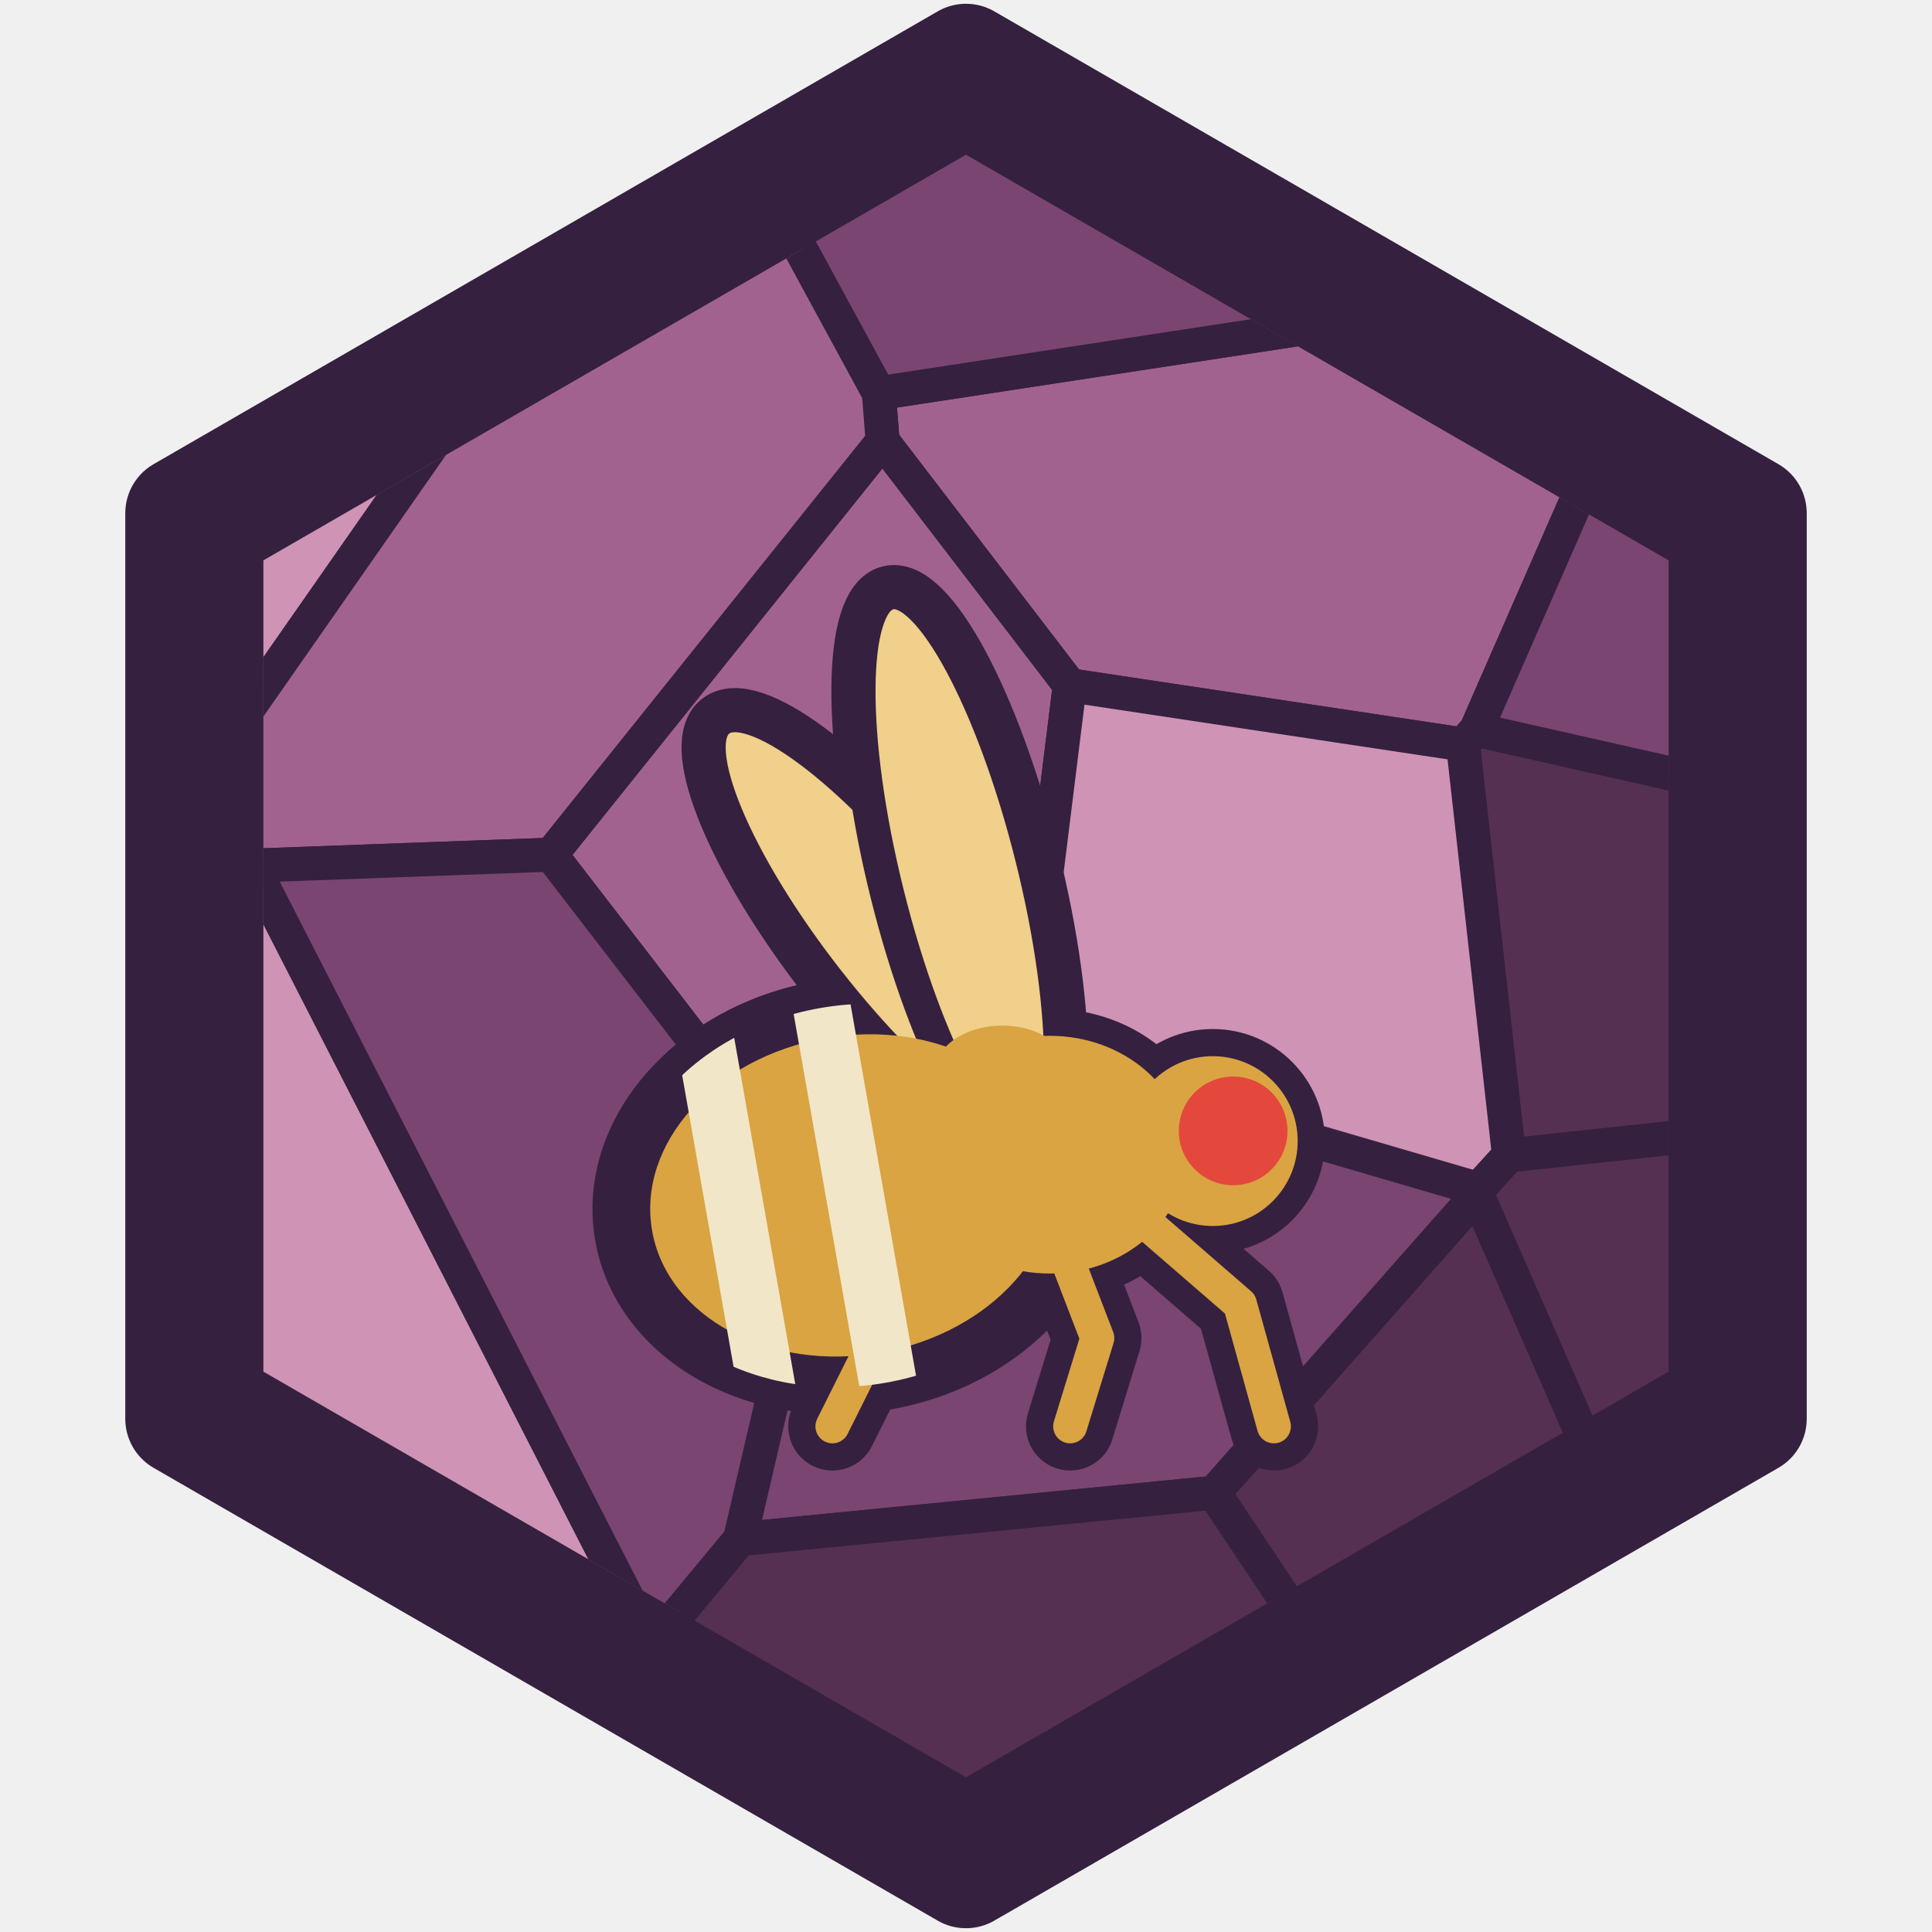
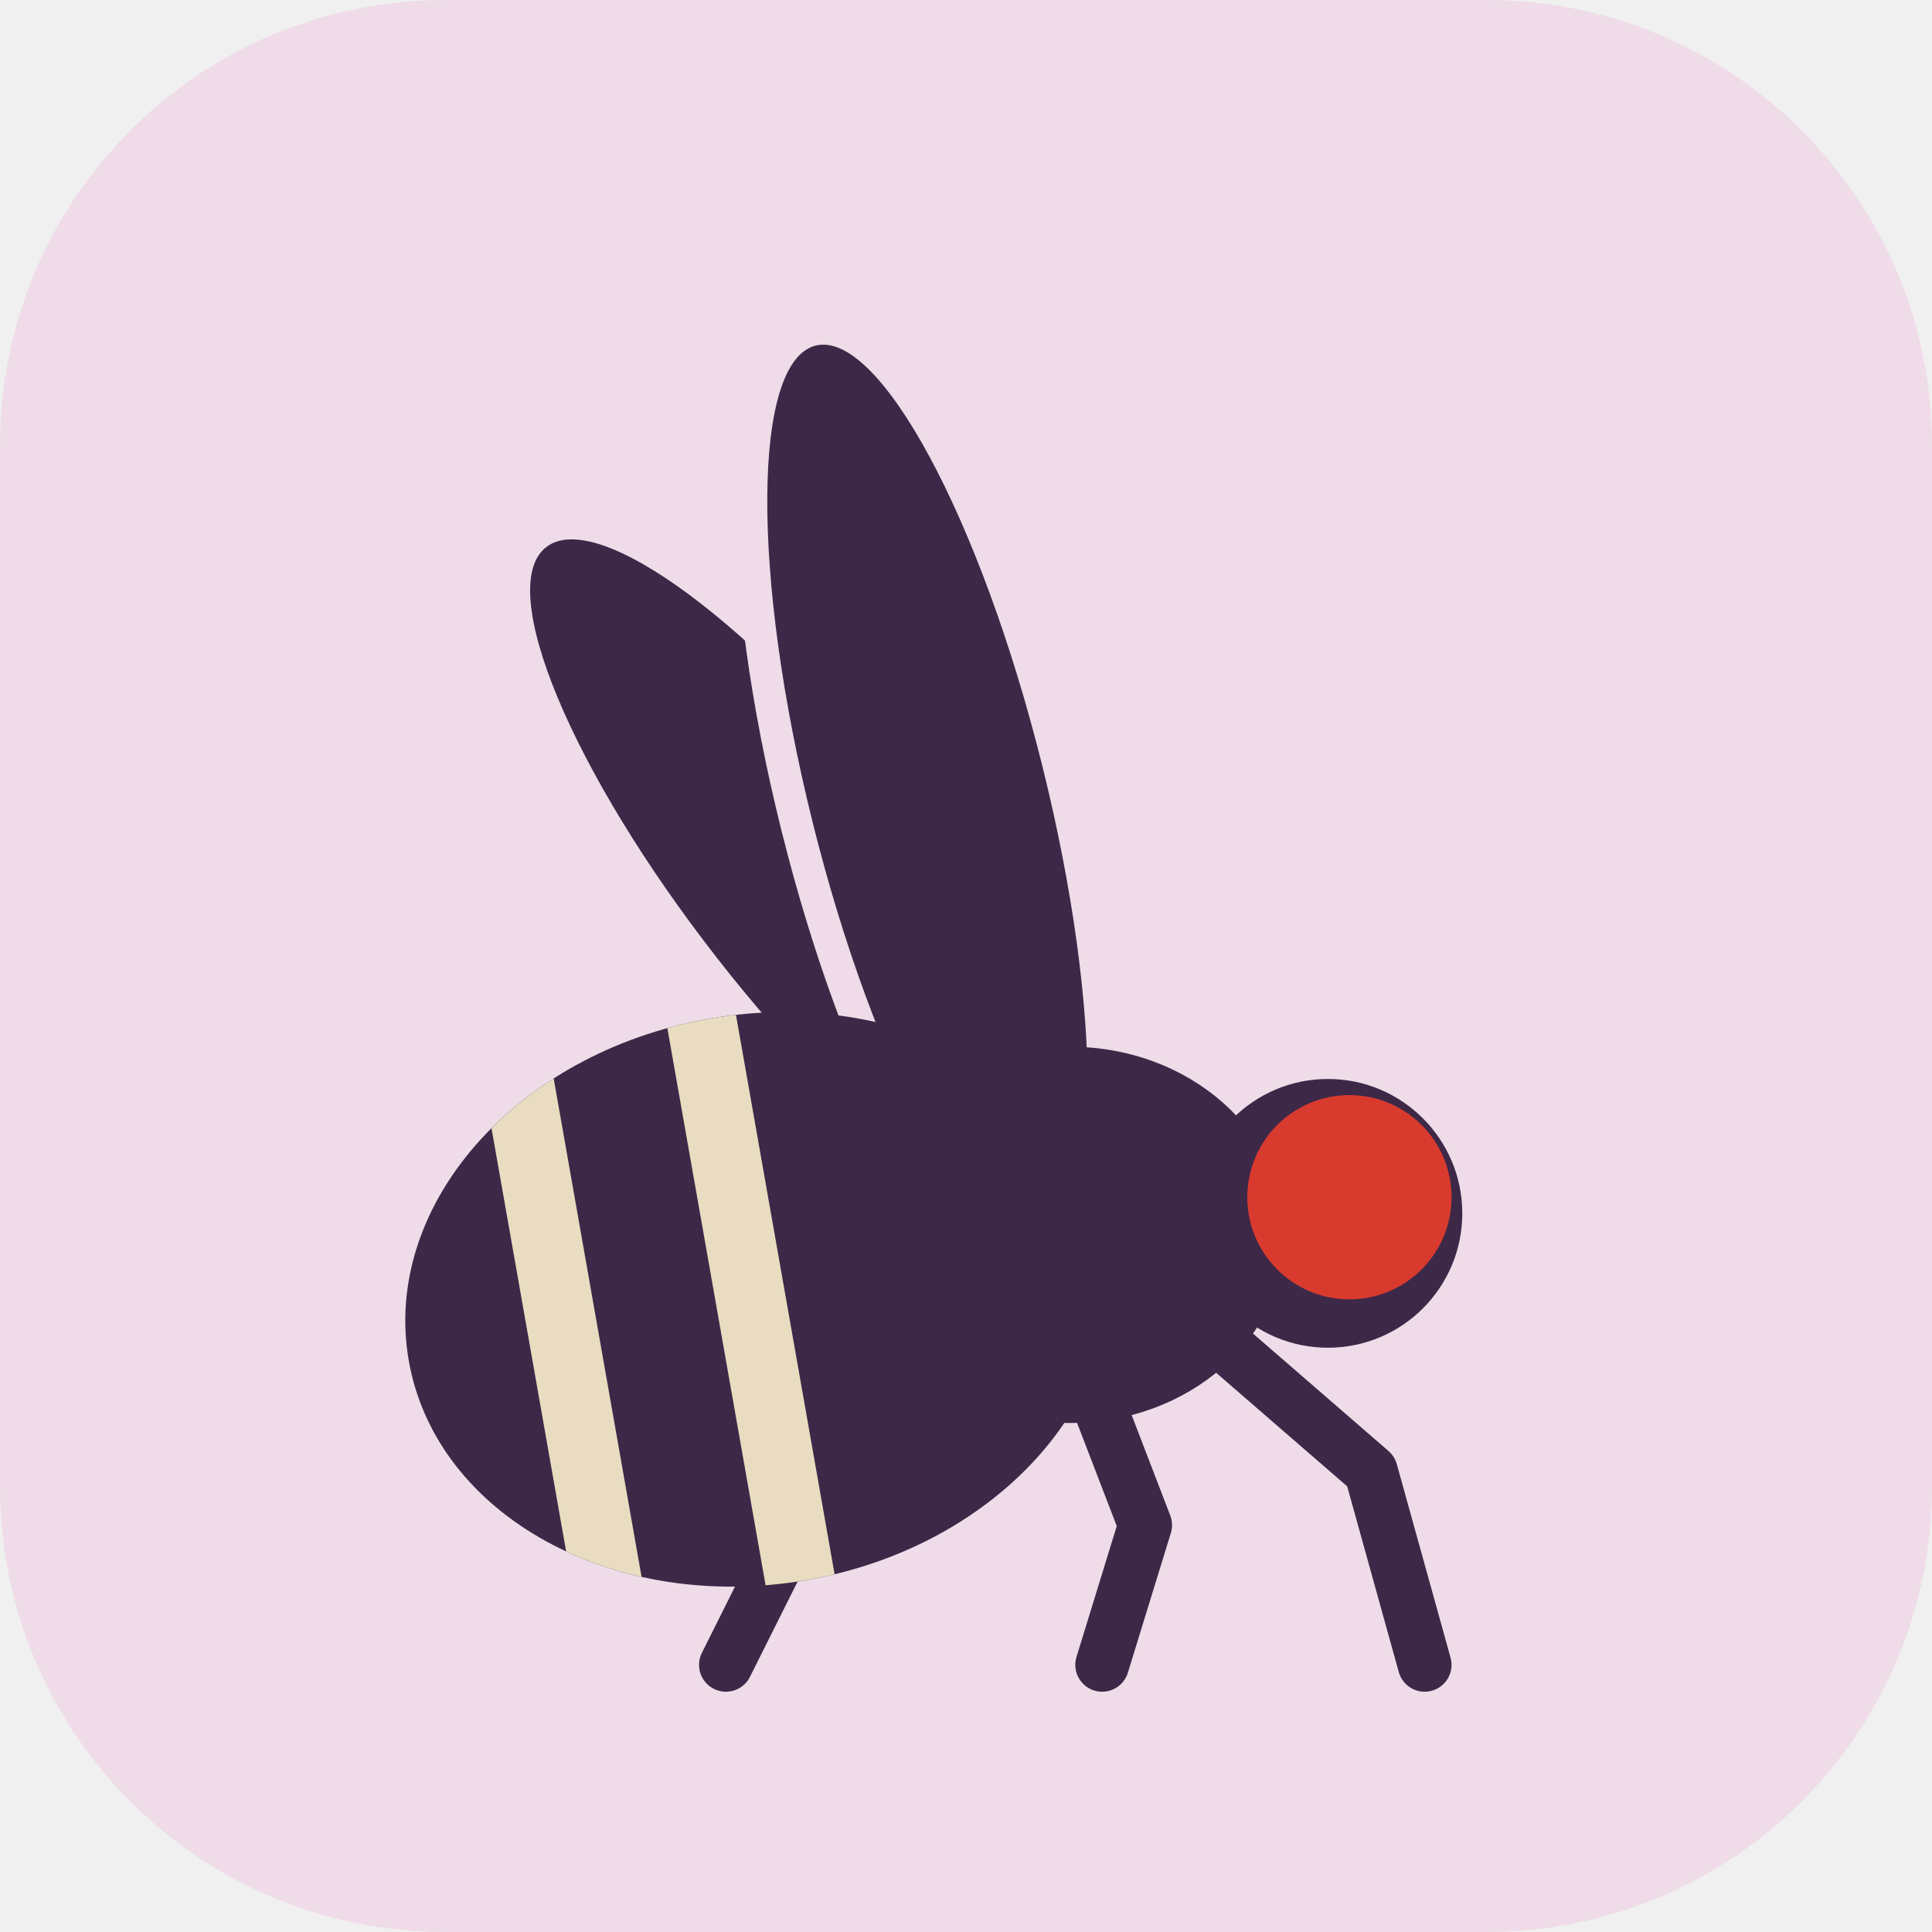
<svg xmlns="http://www.w3.org/2000/svg" viewBox="0 0 512 512" width="512" height="512">
-   <polygon points="256.0,16.0 463.8,136.0 463.8,376.0 256.0,496.0 48.2,376.0 48.2,136.0" fill="#35203F" stroke="#35203F" stroke-width="30" stroke-linejoin="round" />
-   <clipPath id="kec">
-     <polygon points="256.0,41.0 442.2,148.5 442.2,363.5 256.0,471.0 69.8,363.5 69.8,148.5" />
-   </clipPath>
-   <g clip-path="url(#kec)">
-     <path d="M391.5 316.6 L625.4 851.0 L321.7 395.6Z" fill="#553052" stroke="#35203F" stroke-width="9" stroke-linejoin="round" />
-     <path d="M391.8 315.1 L391.5 316.6 L321.7 395.6 L196.1 407.9 L216.9 318.5 L271.3 279.9Z" fill="#7A4570" stroke="#35203F" stroke-width="9" stroke-linejoin="round" />
-     <path d="M391.2 193.4 L387.7 197.3 L283.5 181.6 L233.9 116.9 L232.9 104.2 L444.4 71.9Z" fill="#A2628F" stroke="#35203F" stroke-width="9" stroke-linejoin="round" />
-     <path d="M40.7 223.7 L-2264.0 337.7 L-314.6 -1573.6 L185.3 16.6Z" fill="#CF93B5" stroke="#35203F" stroke-width="9" stroke-linejoin="round" />
-     <path d="M321.7 395.6 L196.1 407.9 L172.7 436.1 L-663.3 1889.9 L500.0 2945.7 L1294.8 2107.4 L625.4 851.0Z" fill="#553052" stroke="#35203F" stroke-width="9" stroke-linejoin="round" />
-     <path d="M732.5 270.4 L391.2 193.4 L444.4 71.9 L1646.6 -1005.4 L2698.6 214.7Z" fill="#7A4570" stroke="#35203F" stroke-width="9" stroke-linejoin="round" />
-     <path d="M283.5 181.6 L233.9 116.9 L146.0 226.5 L216.9 318.5 L271.3 279.9Z" fill="#A2628F" stroke="#35203F" stroke-width="9" stroke-linejoin="round" />
-     <path d="M172.7 436.1 L-663.3 1889.9 L-2444.5 500.0 L-2264.0 337.7 L40.7 223.7 L66.9 229.4Z" fill="#CF93B5" stroke="#35203F" stroke-width="9" stroke-linejoin="round" />
-     <path d="M732.5 270.4 L399.9 306.2 L387.7 197.3 L391.2 193.4Z" fill="#553052" stroke="#35203F" stroke-width="9" stroke-linejoin="round" />
-     <path d="M1646.6 -1005.4 L500.0 -2504.8 L-314.6 -1573.6 L185.3 16.6 L232.9 104.2 L444.4 71.9Z" fill="#7A4570" stroke="#35203F" stroke-width="9" stroke-linejoin="round" />
-     <path d="M233.9 116.9 L146.0 226.5 L66.9 229.4 L40.7 223.7 L185.3 16.6 L232.9 104.2Z" fill="#A2628F" stroke="#35203F" stroke-width="9" stroke-linejoin="round" />
-     <path d="M399.9 306.2 L387.7 197.3 L283.5 181.6 L271.3 279.9 L391.8 315.1Z" fill="#CF93B5" stroke="#35203F" stroke-width="9" stroke-linejoin="round" />
-     <path d="M732.5 270.4 L399.9 306.2 L391.8 315.1 L391.5 316.6 L625.4 851.0 L1294.8 2107.4 L2965.7 500.0 L2698.6 214.7Z" fill="#553052" stroke="#35203F" stroke-width="9" stroke-linejoin="round" />
-     <path d="M196.1 407.9 L216.9 318.5 L146.0 226.5 L66.9 229.4 L172.7 436.1Z" fill="#7A4570" stroke="#35203F" stroke-width="9" stroke-linejoin="round" />
-   </g>
-   <g transform="translate(262 378) scale(0.9)">
-     <g class="flyhop">
-       <g fill="#35203F" stroke="#35203F" stroke-width="16" stroke-linejoin="round">
-         <ellipse cx="-30.2" cy="-144.9" rx="22" ry="80" transform="rotate(-38 -30.2 -144.9)" />
-         <ellipse cx="-8.5" cy="-162.0" rx="22" ry="86" transform="rotate(-14 -8.5 -162.0)" />
-         <ellipse cx="4" cy="-104" rx="20" ry="14" />
-         <ellipse cx="-40" cy="-68" rx="60" ry="47" transform="rotate(-10 -40 -68)" />
-         <ellipse cx="18" cy="-80" rx="40" ry="35" />
-         <circle cx="66" cy="-84" r="25" />
-         <ellipse cx="-40" cy="-68" rx="69" ry="56" transform="rotate(-10 -40 -68)" />
-       </g>
-       <g stroke="#35203F" stroke-width="26">
-         <g fill="none" stroke-linecap="round" stroke-linejoin="round">
-           <polyline points="44,-62 74,-36 84,0" />
-           <polyline points="22,-52 32,-26 24,0" />
-           <polyline points="-2,-54 -30,-32 -46,0" />
-         </g>
-       </g>
-       <g fill="#F0D08A" stroke="#35203F" stroke-width="10">
-         <ellipse cx="-30.2" cy="-144.9" rx="22" ry="80" transform="rotate(-38 -30.2 -144.9)" />
+   <rect x="0" y="0" width="512" height="512" rx="118" fill="#EFDCE8" />
+   <g transform="translate(257.9 441.2) scale(1.4244)">
+     <mask id="wt" maskUnits="userSpaceOnUse" x="-200" y="-320" width="400" height="400">
+       <rect x="-200" y="-320" width="400" height="400" fill="#fff" />
+       <g fill="#000" stroke="#000" stroke-width="12">
        <ellipse cx="-8.5" cy="-162.0" rx="22" ry="86" transform="rotate(-14 -8.5 -162.0)" />
      </g>
-       <g stroke="#D9A441" fill="#D9A441" stroke-width="10">
-         <g fill="none" stroke-linecap="round" stroke-linejoin="round">
-           <polyline points="44,-62 74,-36 84,0" />
-           <polyline points="22,-52 32,-26 24,0" />
-           <polyline points="-2,-54 -30,-32 -46,0" />
-         </g>
+     </mask>
+     <g fill="#3D2848">
+       <g mask="url(#wt)">
+         <ellipse cx="-30.2" cy="-144.9" rx="22" ry="80" transform="rotate(-38 -30.2 -144.9)" />
      </g>
-       <g fill="#D9A441">
-         <ellipse cx="4" cy="-104" rx="20" ry="14" />
-         <ellipse cx="-40" cy="-68" rx="60" ry="47" transform="rotate(-10 -40 -68)" />
-         <ellipse cx="18" cy="-80" rx="40" ry="35" />
-         <circle cx="66" cy="-84" r="25" />
-       </g>
-       <clipPath id="abec">
-         <ellipse cx="-40" cy="-68" rx="69" ry="56" transform="rotate(-10 -40 -68)" />
-       </clipPath>
-       <g clip-path="url(#abec)" fill="#F2E6C9">
-         <rect x="-84" y="-140" width="17" height="160" rx="8" transform="rotate(-10 -84 -68)" />
-         <rect x="-48" y="-140" width="17" height="160" rx="8" transform="rotate(-10 -48 -68)" />
-       </g>
-       <circle cx="72" cy="-87" r="16" fill="#E4473C" />
+       <ellipse cx="-8.5" cy="-162.0" rx="22" ry="86" transform="rotate(-14 -8.5 -162.0)" />
+       <ellipse cx="-40" cy="-68" rx="66" ry="53" transform="rotate(-10 -40 -68)" />
+       <ellipse cx="4" cy="-104" rx="20" ry="14" />
+       <ellipse cx="18" cy="-80" rx="40" ry="35" />
+       <circle cx="66" cy="-84" r="25" />
    </g>
+     <g fill="none" stroke="#3D2848" stroke-width="10" stroke-linecap="round" stroke-linejoin="round">
+       <polyline points="44,-62 74,-36 84,0" />
+       <polyline points="22,-52 32,-26 24,0" />
+       <polyline points="-2,-54 -30,-32 -46,0" />
+     </g>
+     <clipPath id="at">
+       <ellipse cx="-40" cy="-68" rx="66" ry="53" transform="rotate(-10 -40 -68)" />
+     </clipPath>
+     <g clip-path="url(#at)" fill="#E9DCC0">
+       <rect x="-84" y="-140" width="13" height="160" rx="6" transform="rotate(-10 -84 -68)" />
+       <rect x="-48" y="-140" width="13" height="160" rx="6" transform="rotate(-10 -48 -68)" />
+     </g>
+     <circle cx="70" cy="-87" r="19" fill="#D93A2E" />
  </g>
</svg>
